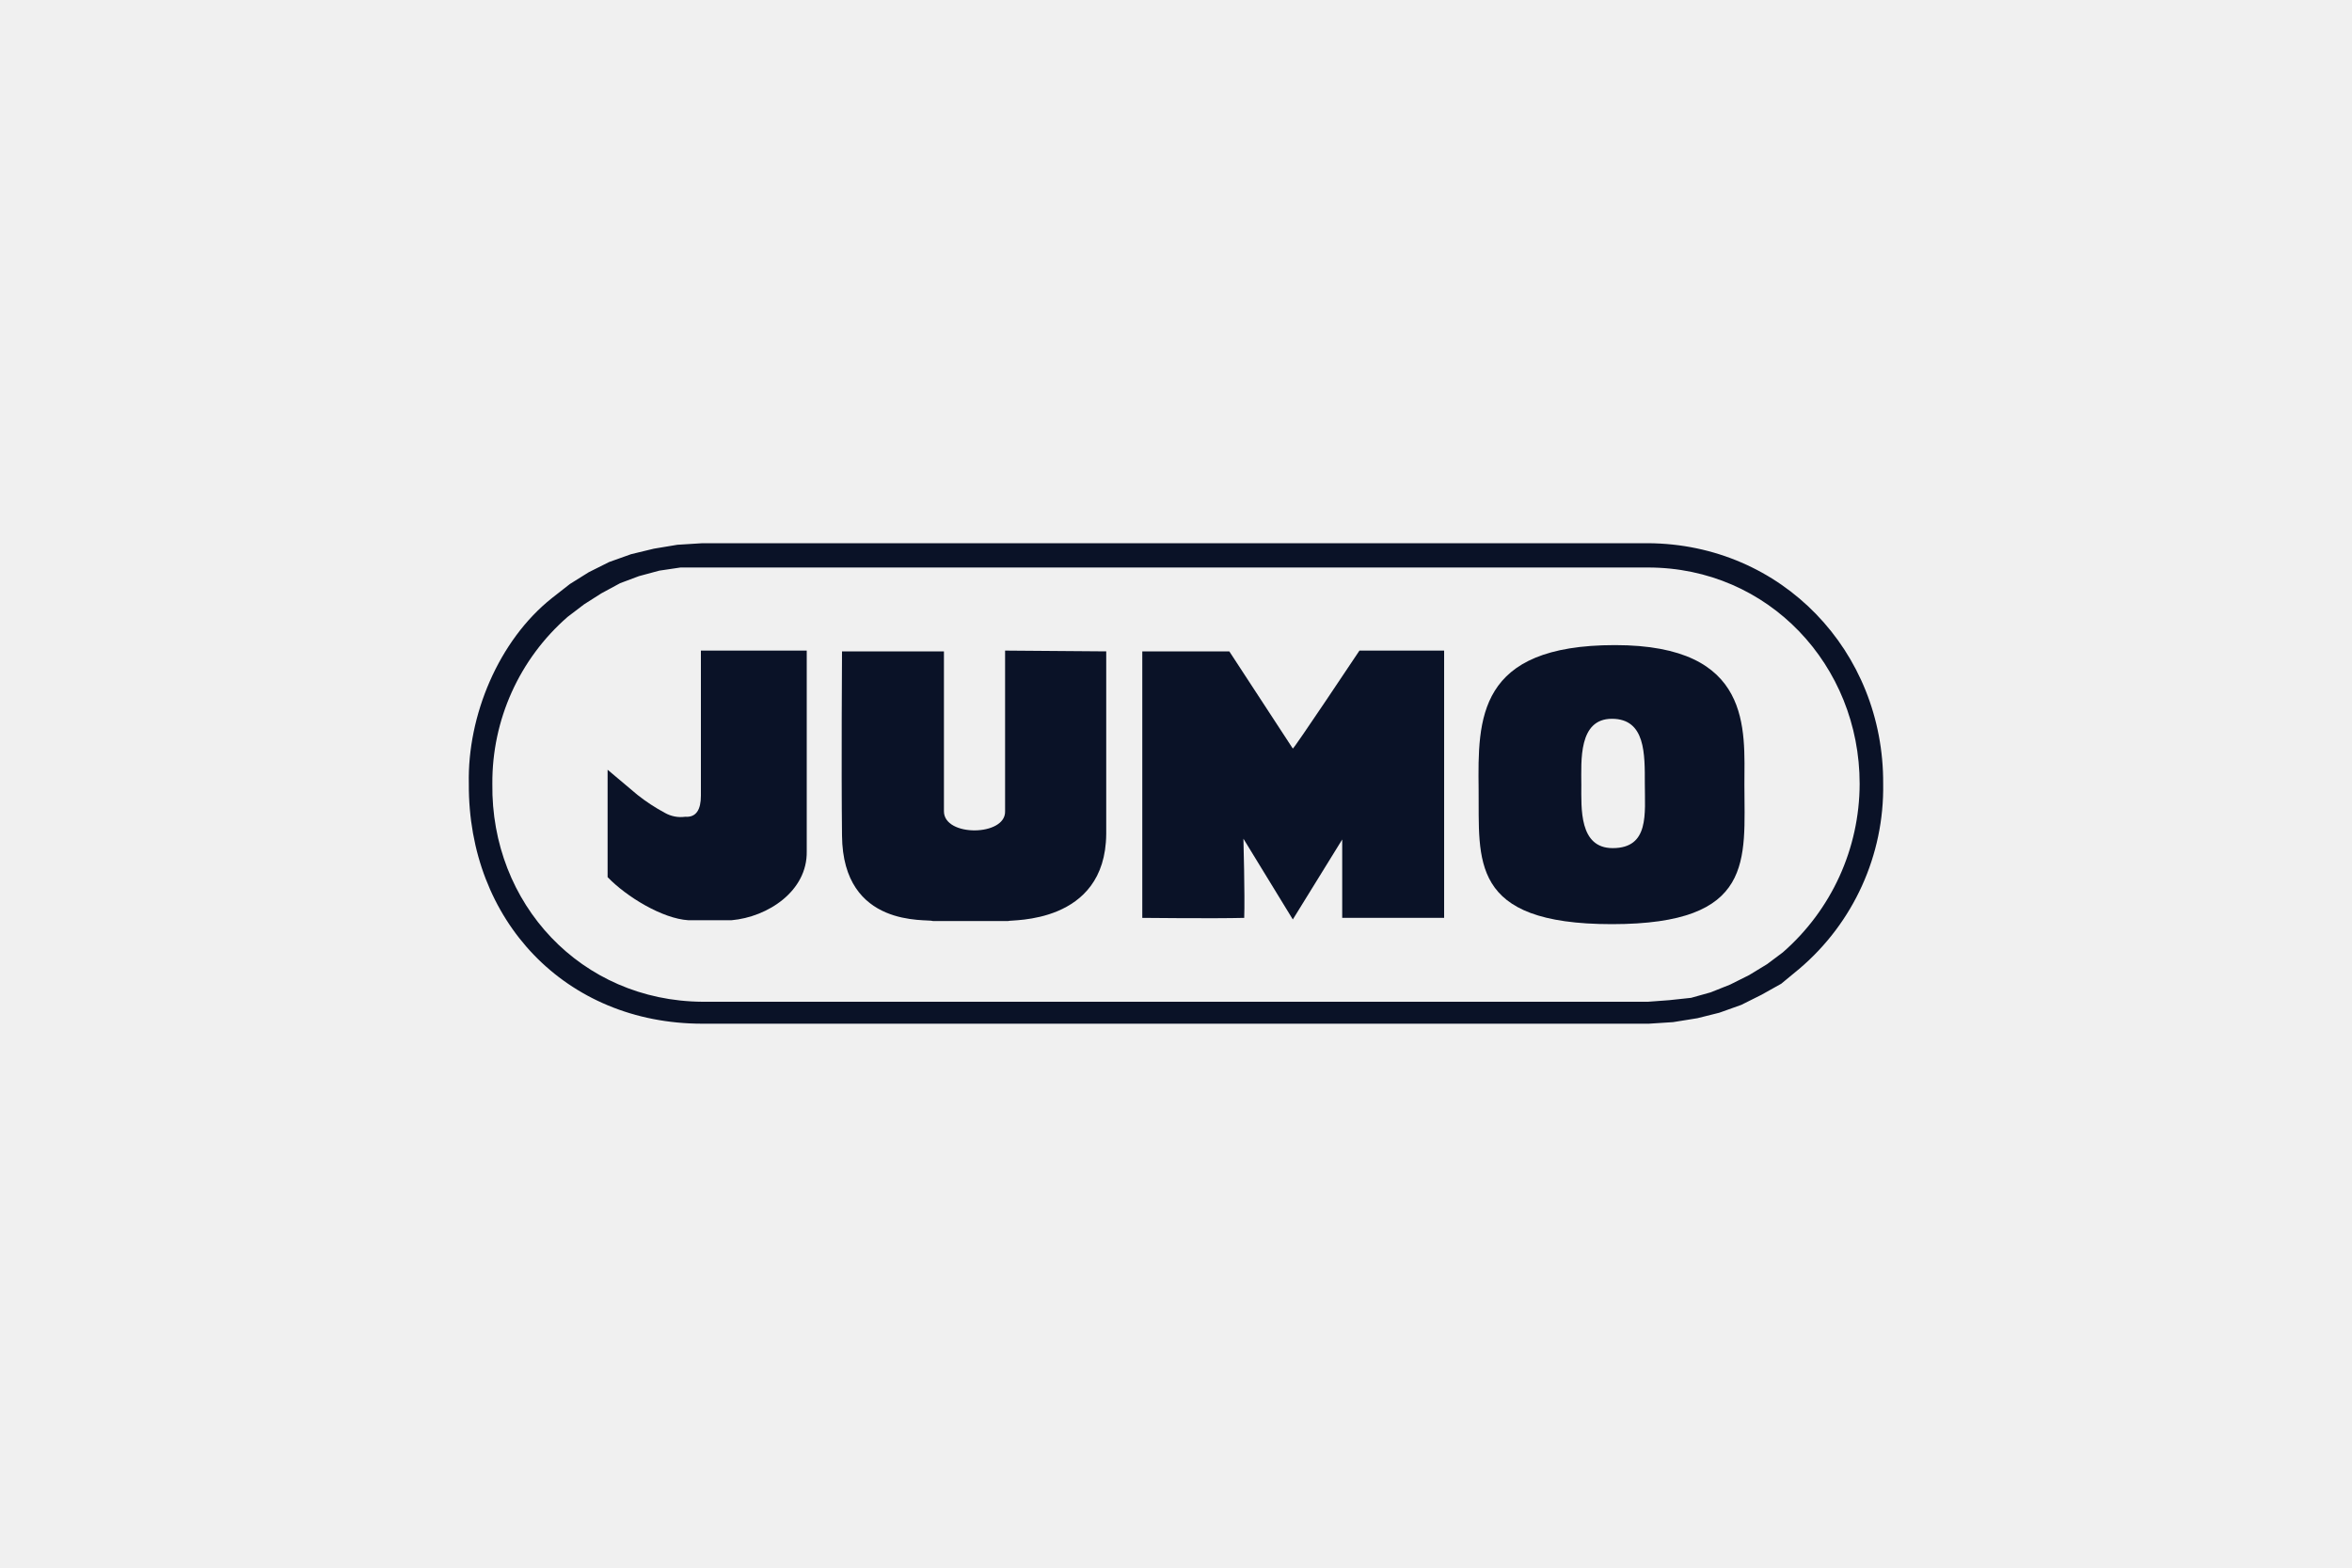
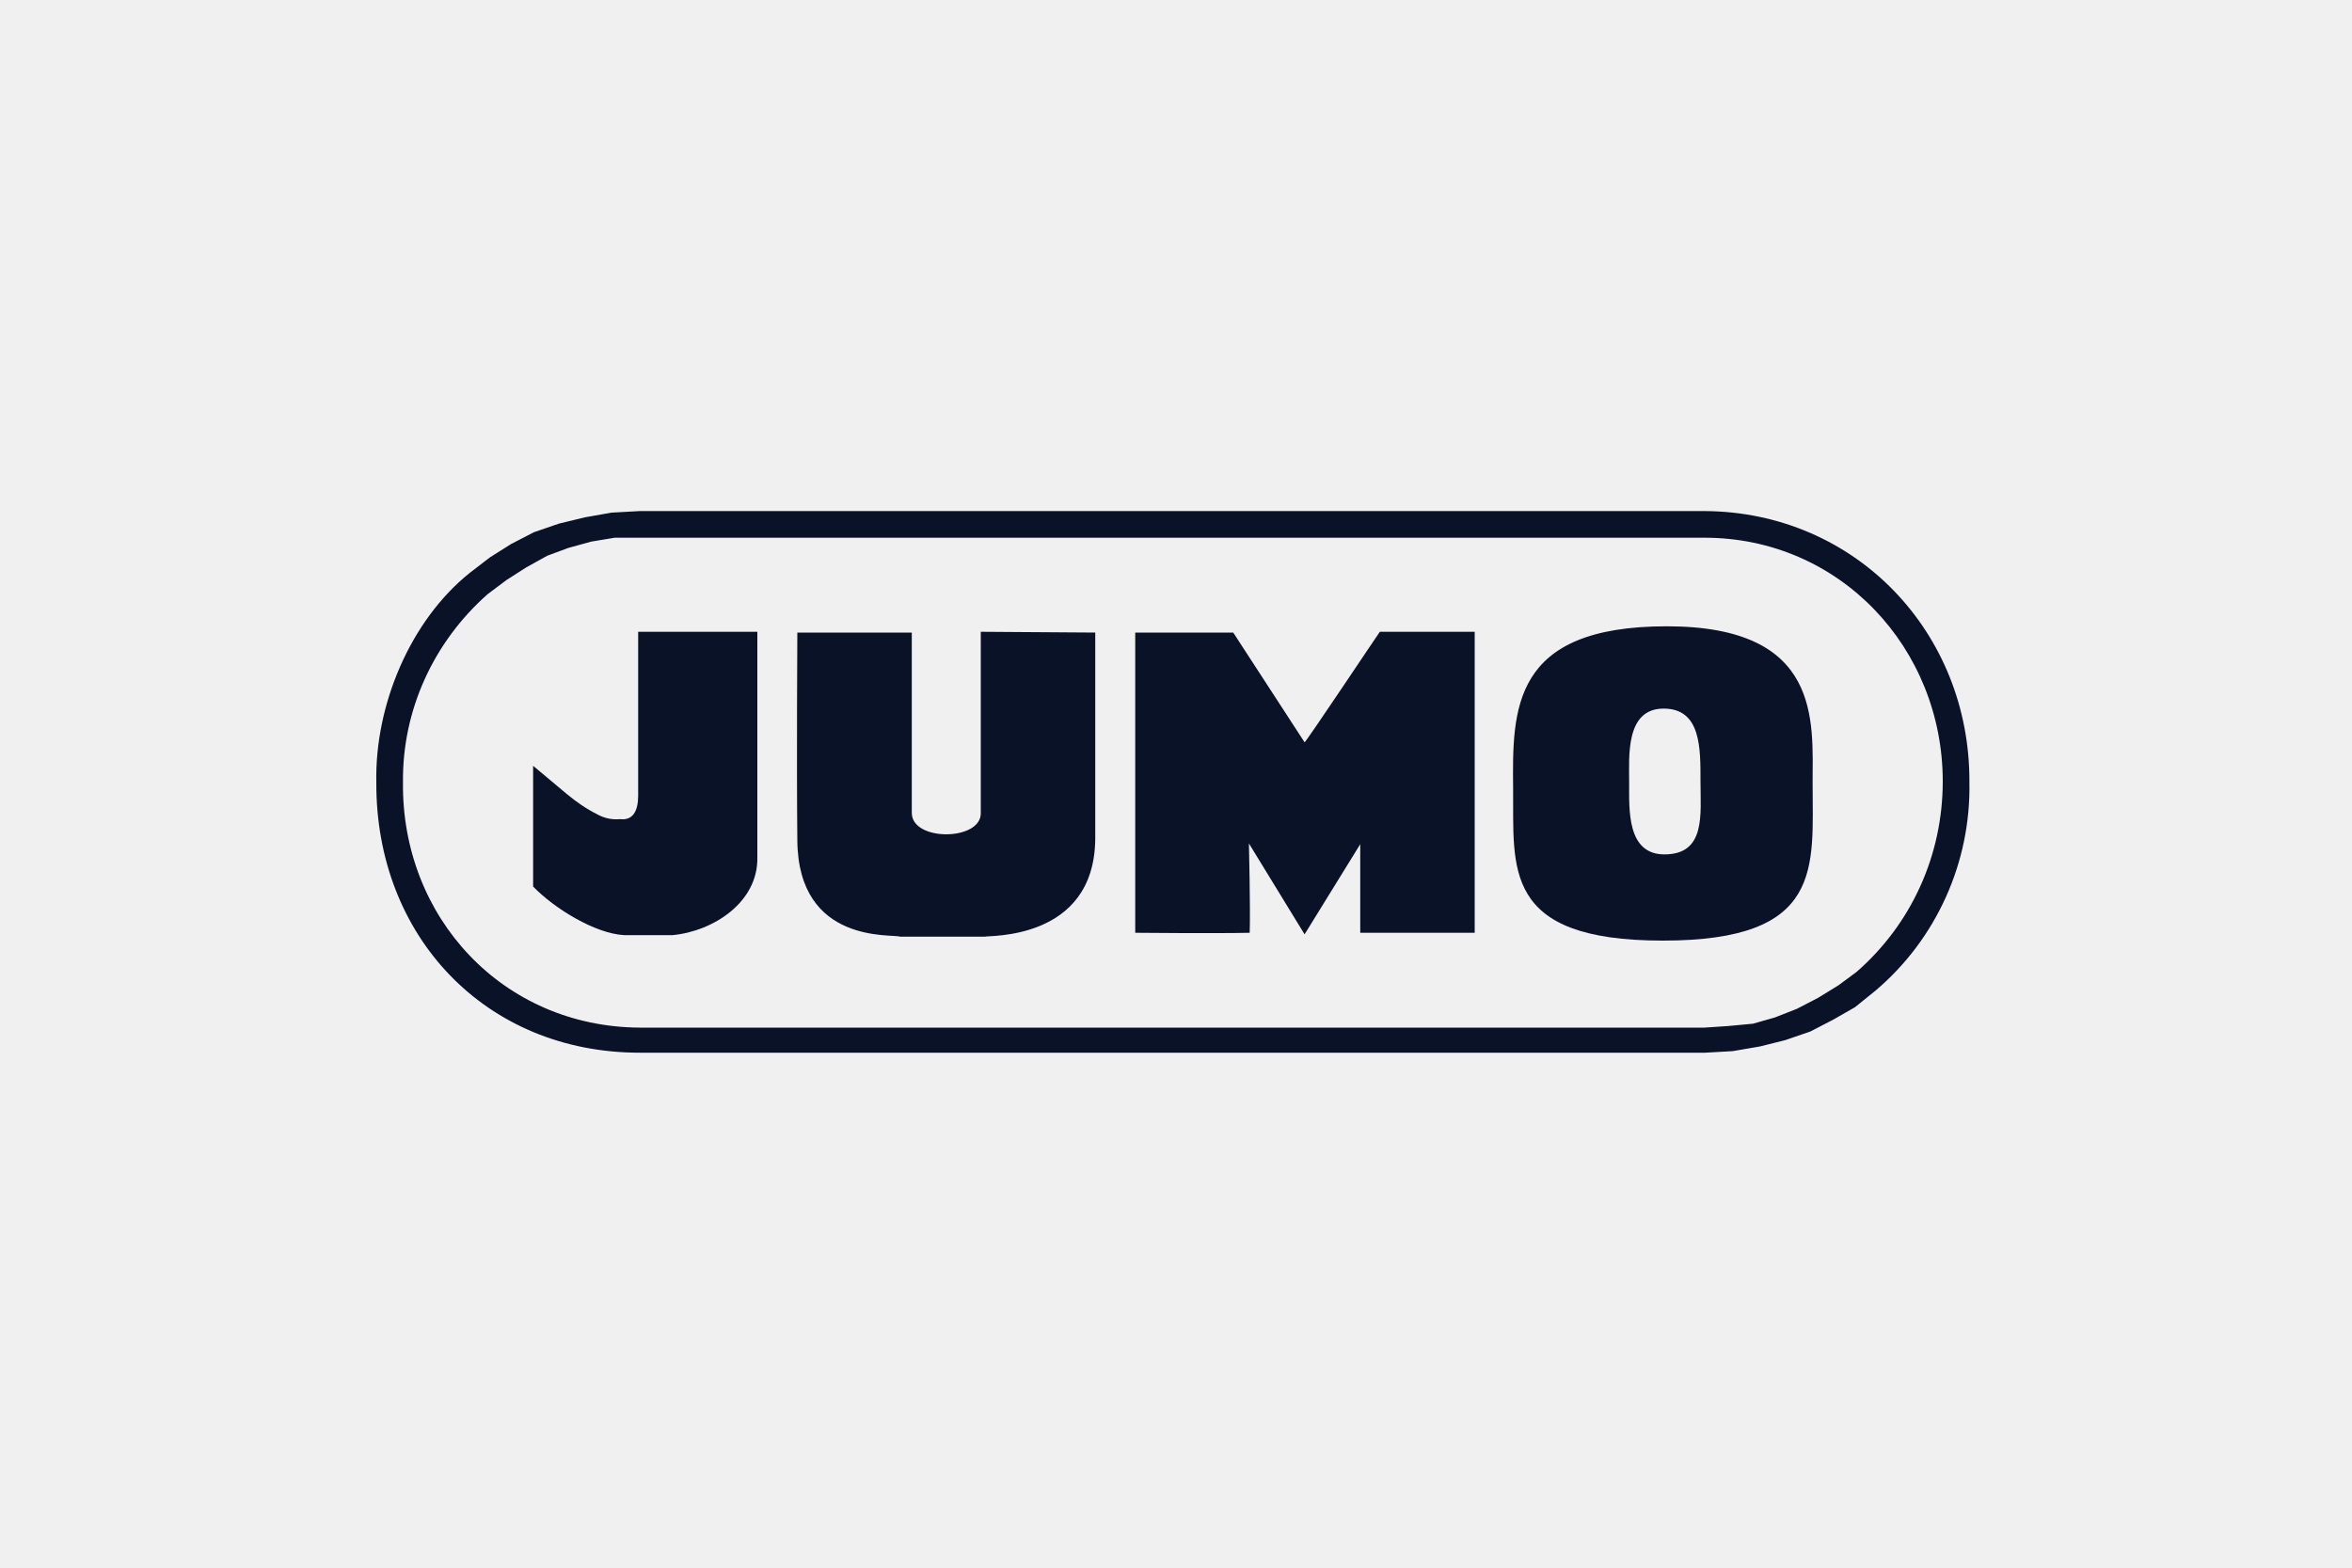
- <svg xmlns="http://www.w3.org/2000/svg" id="Ebene_1" data-name="Ebene 1" viewBox="0 0 300 200">
-   <defs>
-     <style>
-       .cls-1 {
-         fill: #0a1227;
-       }
-     </style>
-   </defs>
+ <svg xmlns="http://www.w3.org/2000/svg" version="1.1" id="Ebene_1" x="0px" y="0px" viewBox="0 0 300 200" style="enable-background:new 0 0 300 200;" xml:space="preserve">
+   <style type="text/css">
+ 	.st0{fill:#0A1227;}
+ 	.st1{fill-rule:evenodd;clip-rule:evenodd;fill:#0A1227;}
+ 	.st2{fill:url(#path58_2_);}
+ 	.st3{fill-rule:evenodd;clip-rule:evenodd;fill:#194473;}
+ 	.st4{fill:none;stroke:#194473;stroke-width:1.18;stroke-miterlimit:5.333;}
+ 	.st5{fill-rule:evenodd;clip-rule:evenodd;}
+ 	.st6{fill:#008948;}
+ 	.st7{fill-rule:evenodd;clip-rule:evenodd;fill:#008948;}
+ 	.st8{fill:#004E9E;}
+ 	.st9{fill:#1A1A18;}
+ 	.st10{fill:#FFFFFF;}
+ 	.st11{fill:#76BC21;}
+ 	.st12{fill:#1D1D1B;}
+ 	.st13{fill-rule:evenodd;clip-rule:evenodd;fill:#1D1D1B;}
+ 	.st14{fill:#E31513;}
+ 	.st15{fill:#E60001;}
+ 	.st16{fill:#333333;}
+ 	.st17{fill:#BBBDC0;}
+ 	.st18{fill:#1D3B6D;}
+ 	.st19{fill-rule:evenodd;clip-rule:evenodd;fill:#1D3B6D;}
+ 	.st20{fill:#FFFFFF;stroke:#BBBDC0;stroke-width:0.275;stroke-miterlimit:3.864;}
+ 	.st21{fill:#005B53;}
+ 	.st22{fill:#FF6C0E;}
+ 	.st23{fill:#134094;}
+ 	.st24{fill:#D2022F;}
+ 	.st25{fill:#9D9D9C;}
+ 	.st26{fill:#93B894;}
+ 	.st27{filter:url(#Adobe_OpacityMaskFilter);}
+ 	.st28{fill-rule:evenodd;clip-rule:evenodd;fill:#FFFFFF;}
+ 	.st29{mask:url(#logo-hagesued-b_2_);fill:#FF7200;}
+ 	.st30{filter:url(#Adobe_OpacityMaskFilter_1_);}
+ 	.st31{mask:url(#logo-hagesued-d_2_);fill:#7F3D39;}
+ 	.st32{fill:#FEFEFE;}
+ 	.st33{fill:#606060;}
+ 	.st34{filter:url(#Adobe_OpacityMaskFilter_2_);}
+ 	.st35{mask:url(#logo-hagesued-b_1_);fill:#606060;}
+ 	.st36{fill:none;stroke:#000000;stroke-miterlimit:10;}
+ 	.st37{fill:none;}
+ 	.st38{clip-path:url(#SVGID_2_);fill:#444543;}
+ 	.st39{clip-path:url(#SVGID_4_);}
+ 	.st40{clip-path:url(#SVGID_6_);fill:#D0D0D0;}
+ 	.st41{clip-path:url(#SVGID_8_);fill:#D0D0D0;}
+ 	.st42{fill:#1C1C1C;}
+ 	.st43{fill-rule:evenodd;clip-rule:evenodd;fill:#1C1C1C;}
+ 	.st44{fill:#3F3E3C;}
+ 	.st45{fill:#2374BA;}
+ 	.st46{fill:#AEB2B5;}
+ 	.st47{fill-rule:evenodd;clip-rule:evenodd;fill:#164194;}
+ 	.st48{fill:#E30613;}
+ 	.st49{fill-rule:evenodd;clip-rule:evenodd;fill:#DC911B;}
+ 	.st50{fill:#DC911B;}
+ 	.st51{fill:#FF0066;}
+ </style>
  <g>
-     <path class="cls-1" d="M210.2,69.3H89.6l-3.2.2-3,.5-2.9.7-2.8,1L75.1,73l-2.4,1.5-2.3,1.8c-6.8,5.4-10.8,15-10.6,23.7-.1,17.4,12.3,30.6,29.8,30.6H210.3l3.1-.2,3.1-.5,2.8-.7,2.8-1,2.6-1.3,2.5-1.4,2.3-1.9A30.3,30.3,0,0,0,240.2,100C240.3,83.1,227.3,69.4,210.2,69.3Zm17.2,52.2-2,1.5-2.3,1.4-2.4,1.2-2.5,1-2.5.7-2.8.3-2.7.2H89.6c-15.5-.1-27-12.5-26.8-27.8a28,28,0,0,1,9.6-21.3l2.1-1.6,2.2-1.4,2.4-1.3,2.4-.9,2.6-.7,2.7-.4H210.2c15.4,0,27,12.5,27,27.6A28.6,28.6,0,0,1,227.4,121.5Z" />
-     <path class="cls-1" d="M89.4,101.5c0,1.8-.6,2.8-2,2.7a4.1,4.1,0,0,1-2.6-.5,23.6,23.6,0,0,1-3.5-2.3l-3.8-3.2v13.7c2.4,2.5,7,5.3,10.3,5.5h5.5c4.6-.4,9.7-3.7,9.6-8.8V83H89.4Z" />
-     <path class="cls-1" d="M128.2,83v20.5c.1,3.2-7.8,3.3-7.8,0V83.1h-13s-.1,14.8,0,23.5c.1,11.9,10.9,10.6,11.6,10.9h9.6c.3-.2,12.4.5,12.5-11.1V83.1Z" />
-     <path class="cls-1" d="M164.9,95.5l-8.1-12.4H145.7v34s9.2.1,13,0c.1-2.8-.1-10.1-.1-10.1l6.3,10.3,6.3-10.2v10h13V83H173.4C173.2,83.3,165,95.6,164.9,95.5Z" />
-     <path class="cls-1" d="M222.5,100.1c0-7,1.1-17.8-16.5-17.8s-17.5,9.4-17.4,18.4-1.3,17.2,17,17.2S222.5,109.7,222.5,100.1Zm-16.8,8.1c-4.3,0-4-5.1-4-8.1s-.4-8.4,3.9-8.4,4.2,4.5,4.2,8.3S210.4,108.2,205.7,108.2Z" />
+     <path class="st0" d="M217.4,65.2H81.6L78,65.4L74.6,66l-3.3,0.8l-3.2,1.1l-2.9,1.5l-2.7,1.7l-2.6,2C52.3,79.2,47.8,90,48,99.8   c-0.1,19.6,13.9,34.5,33.6,34.5h135.9l3.5-0.2l3.5-0.6l3.2-0.8l3.2-1.1l2.9-1.5l2.8-1.6l2.6-2.1c7.8-6.6,12.2-16.4,12-26.6   C251.3,80.7,236.7,65.3,217.4,65.2z M236.8,124l-2.3,1.7l-2.6,1.6l-2.7,1.4l-2.8,1.1l-2.8,0.8l-3.2,0.3l-3,0.2H81.6   C64.1,131,51.2,117,51.4,99.8c-0.1-9.2,3.9-17.9,10.8-24l2.4-1.8l2.5-1.6l2.7-1.5l2.7-1l2.9-0.8l3-0.5h139   c17.3,0,30.4,14.1,30.4,31.1C247.8,109.1,243.8,117.9,236.8,124z" />
+     <path class="st0" d="M81.4,101.5c0,2-0.7,3.2-2.3,3c-1,0.1-2-0.1-2.9-0.6c-1.4-0.7-2.7-1.6-3.9-2.6L68,97.7v15.4   c2.7,2.8,7.9,6,11.6,6.2h6.2c5.2-0.5,10.9-4.2,10.8-9.9V80.6H81.4V101.5z" />
+     <path class="st0" d="M125.1,80.6v23.1c0.1,3.6-8.8,3.7-8.8,0v-23h-14.6c0,0-0.1,16.7,0,26.5c0.1,13.4,12.3,11.9,13.1,12.3h10.8   c0.3-0.2,14,0.6,14.1-12.5V80.7L125.1,80.6z" />
+     <path class="st0" d="M166.4,94.7l-9.1-14h-12.5V119c0,0,10.4,0.1,14.6,0c0.1-3.2-0.1-11.4-0.1-11.4l7.1,11.6l7.1-11.5V119h14.6   V80.6H176C175.7,81,166.5,94.8,166.4,94.7z" />
+     <path class="st0" d="M231.2,99.9c0-7.9,1.2-20-18.6-20s-19.7,10.6-19.6,20.7c0.1,10.1-1.5,19.4,19.1,19.4S231.2,110.7,231.2,99.9z    M212.3,109c-4.8,0-4.5-5.7-4.5-9.1s-0.5-9.5,4.4-9.5c4.8,0,4.7,5.1,4.7,9.3S217.6,109,212.3,109z" />
  </g>
</svg>
